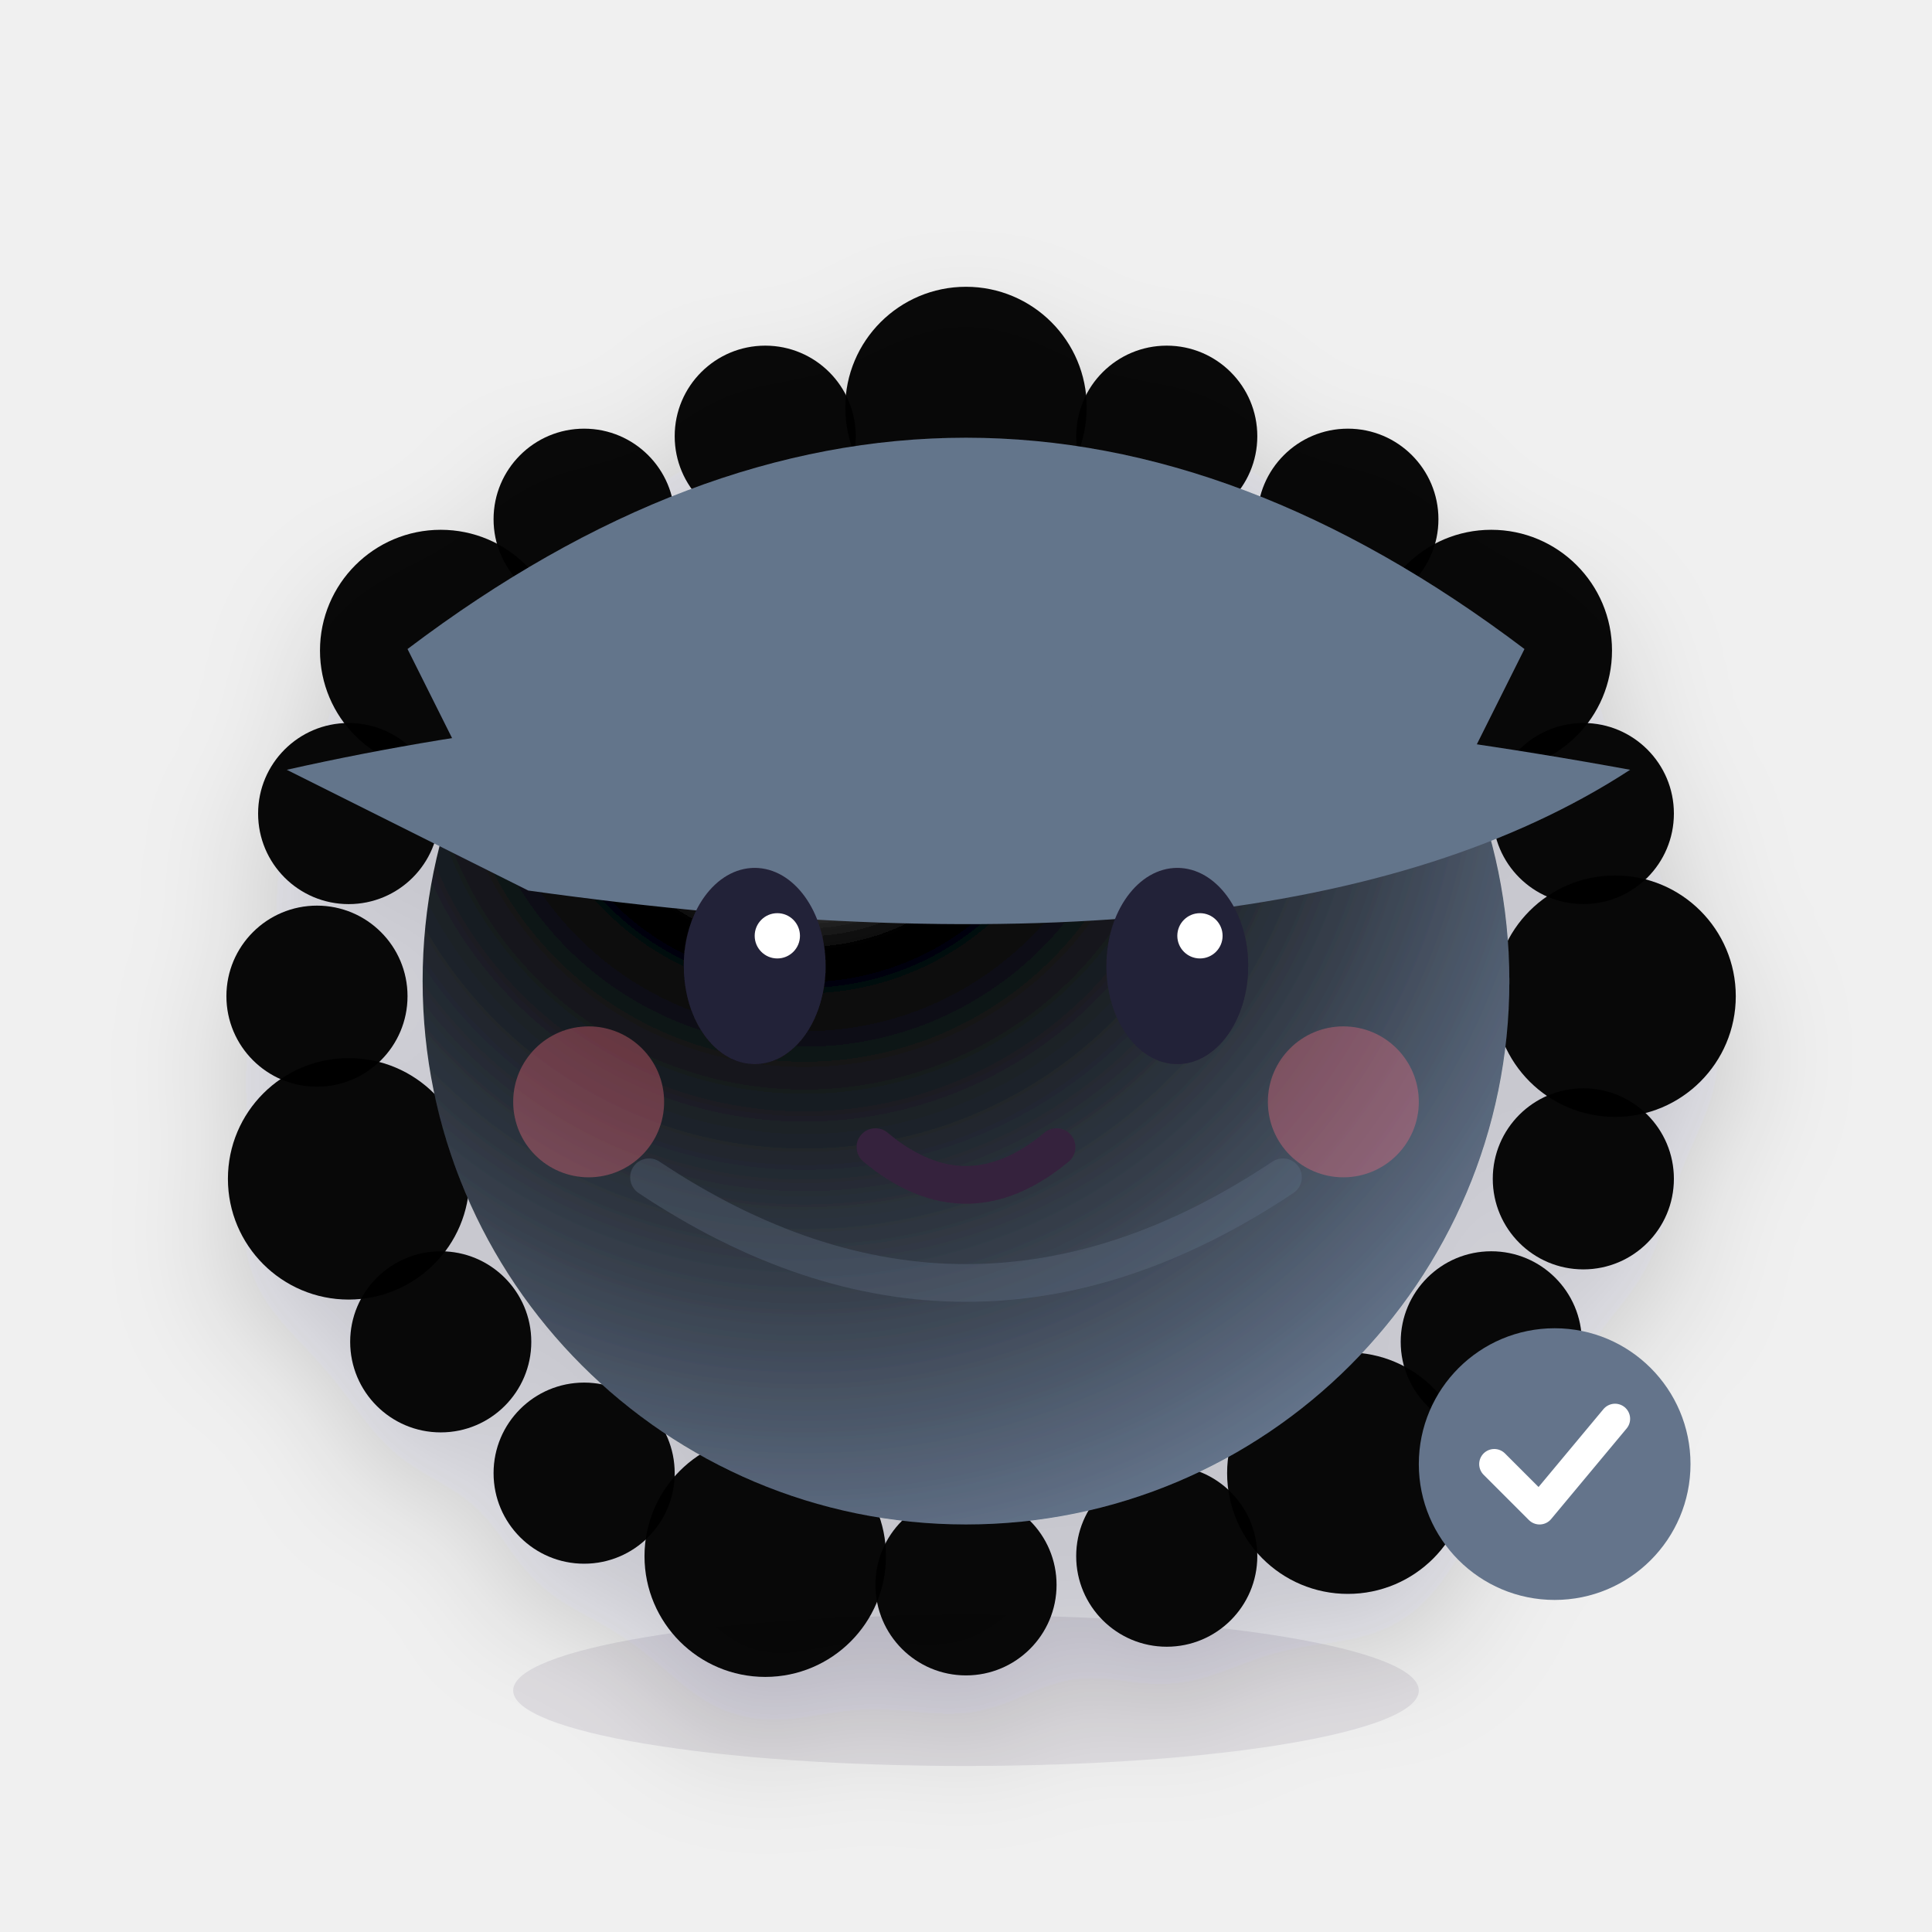
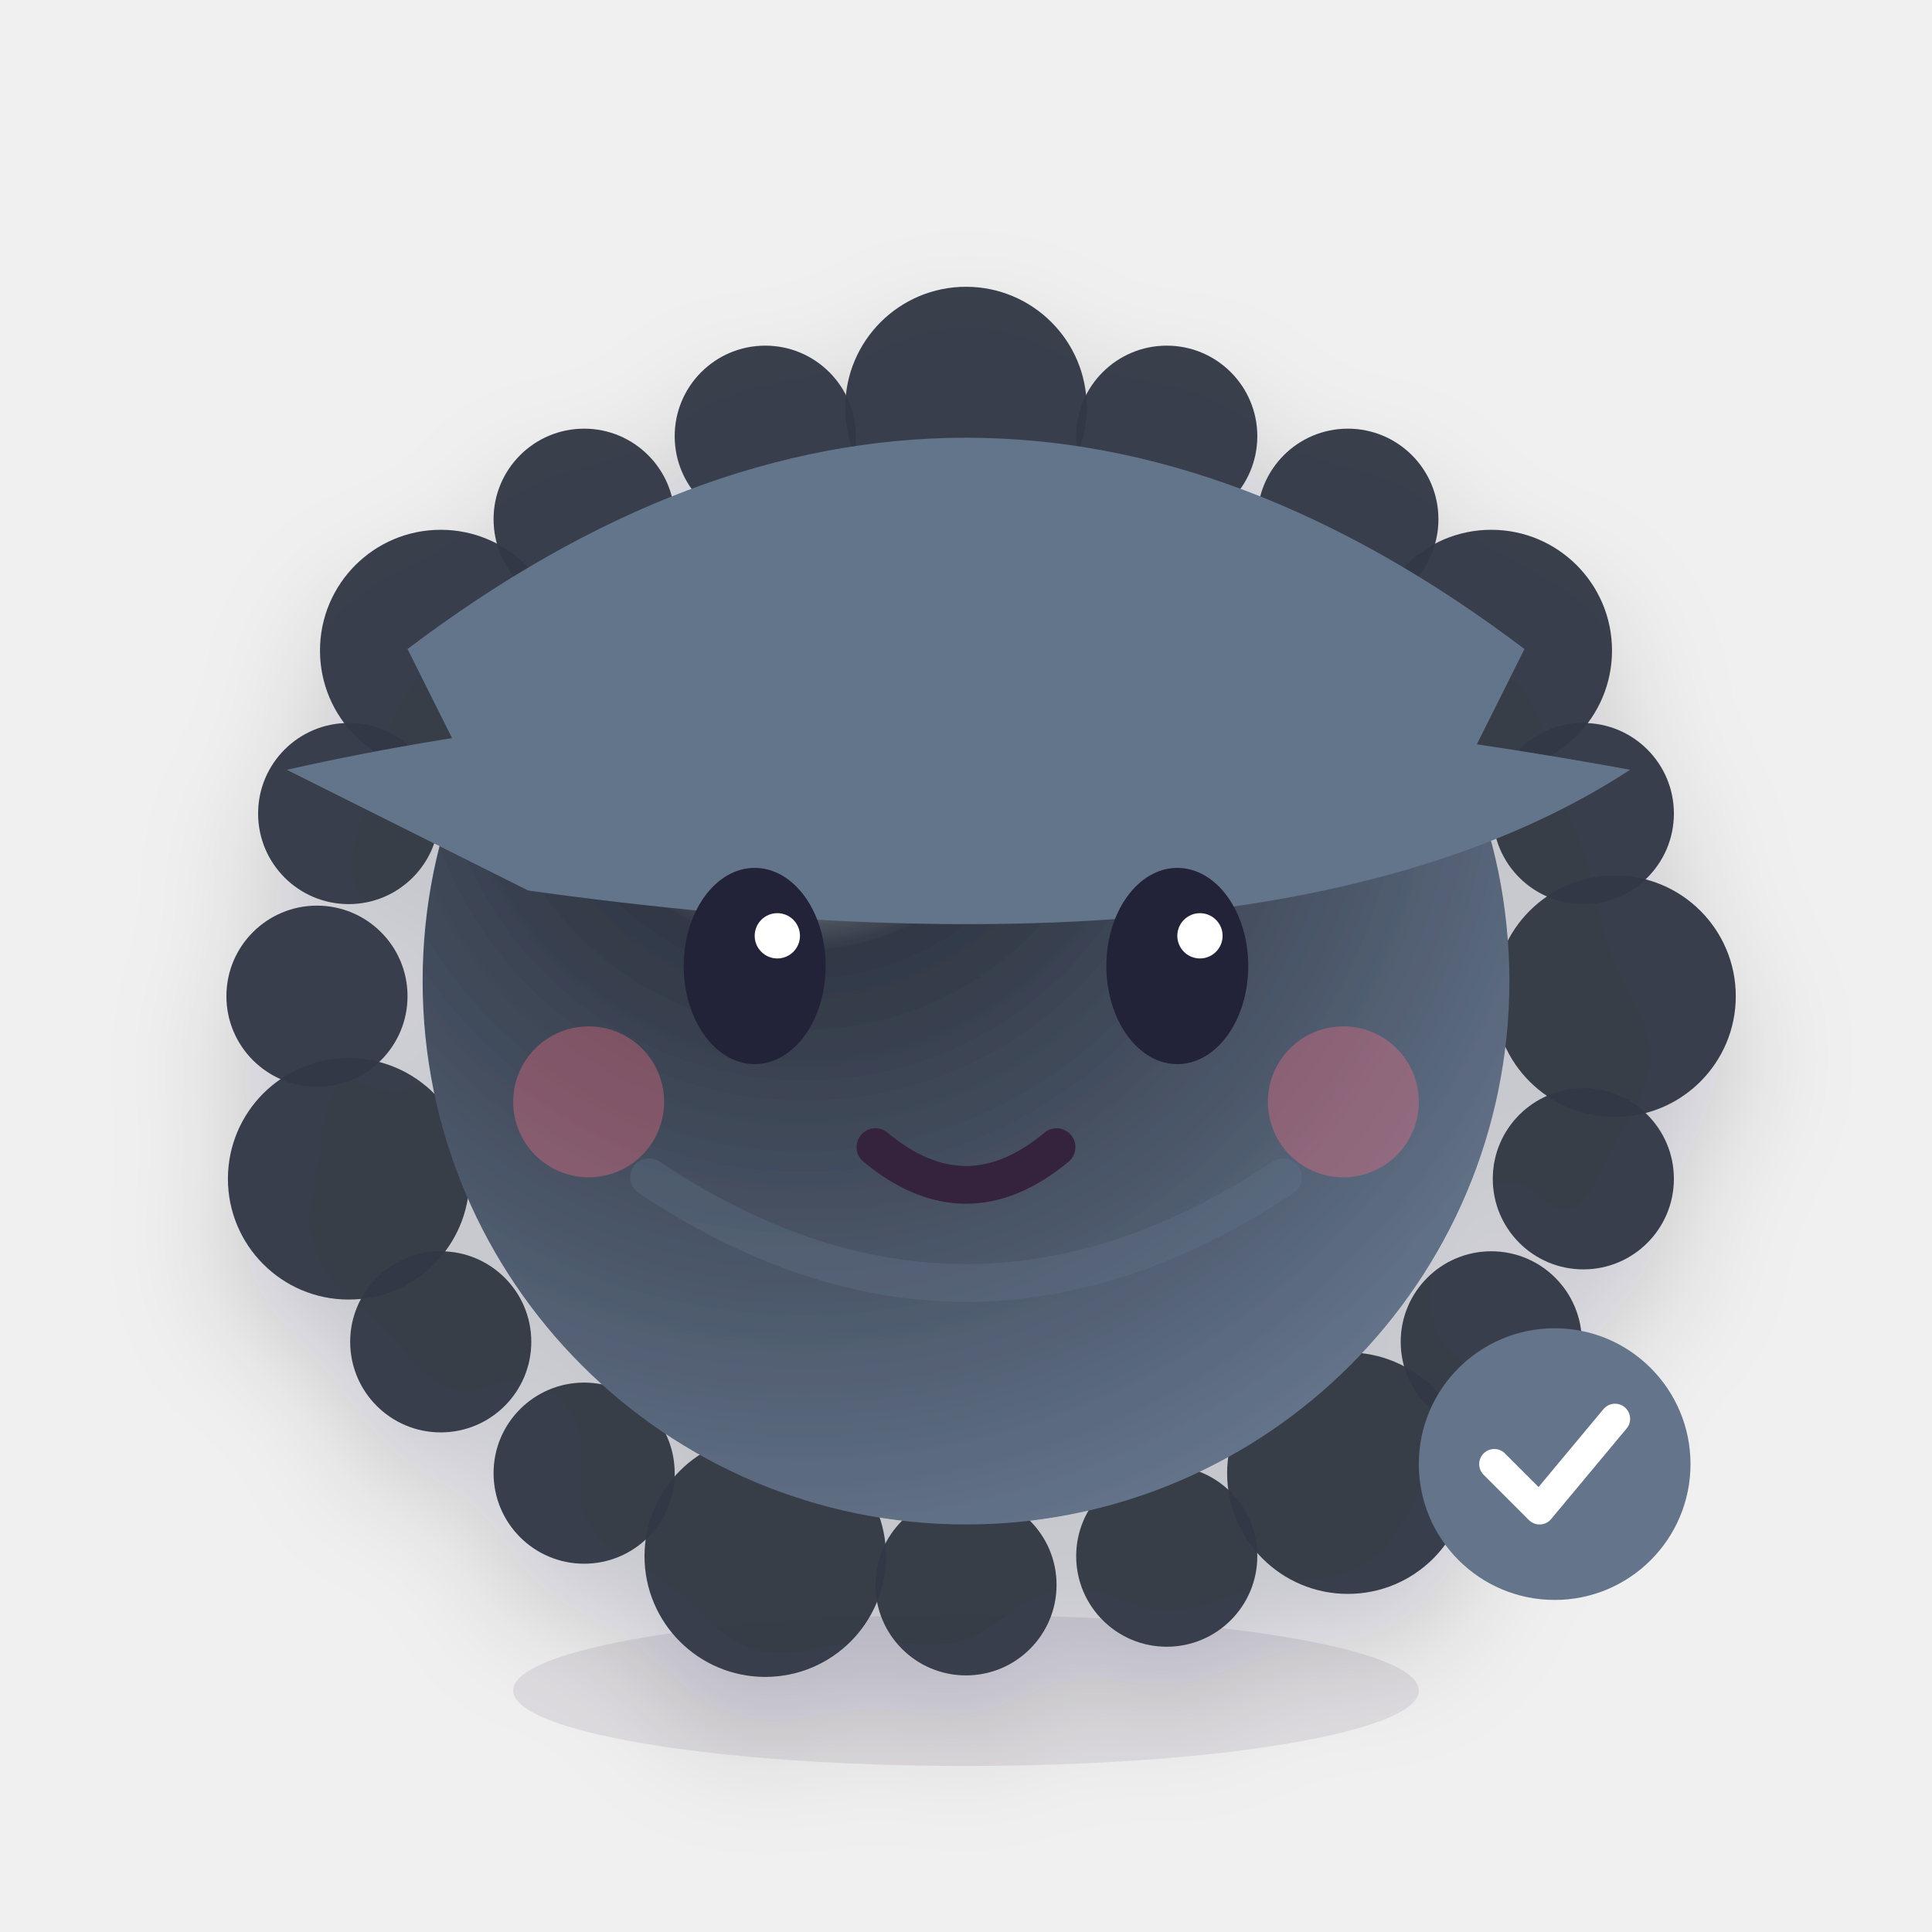
<svg xmlns="http://www.w3.org/2000/svg" viewBox="0 0 128 128" role="img" aria-labelledby="title desc">
  <defs>
    <radialGradient id="fur" cx="35%" cy="25%" r="80%">
      <stop offset="0" stop-color="#ffffff" stop-opacity=".85" />
-       <stop offset=".28" stop-color="303744" />
+       <stop offset=".28" stop-color="#303744" />
      <stop offset="1" stop-color="#64748b" />
    </radialGradient>
    <filter id="shadow" x="-30%" y="-30%" width="160%" height="170%">
      <feDropShadow dx="0" dy="4" stdDeviation="4" flood-color="#1b1630" flood-opacity=".18" />
    </filter>
  </defs>
  <ellipse cx="64" cy="112" rx="30" ry="5" fill="#51476a" opacity=".12" />
  <g filter="url(#shadow)">
-     <circle cx="107.0" cy="66.0" r="8" fill="303744" opacity=".96" />
-     <circle cx="104.9" cy="78.1" r="6" fill="303744" opacity=".96" />
-     <circle cx="98.8" cy="88.9" r="6" fill="303744" opacity=".96" />
-     <circle cx="89.3" cy="97.6" r="8" fill="303744" opacity=".96" />
-     <circle cx="77.3" cy="103.1" r="6" fill="303744" opacity=".96" />
-     <circle cx="64.0" cy="105.0" r="6" fill="303744" opacity=".96" />
-     <circle cx="50.7" cy="103.1" r="8" fill="303744" opacity=".96" />
-     <circle cx="38.7" cy="97.6" r="6" fill="303744" opacity=".96" />
-     <circle cx="29.2" cy="88.9" r="6" fill="303744" opacity=".96" />
-     <circle cx="23.1" cy="78.1" r="8" fill="303744" opacity=".96" />
-     <circle cx="21.0" cy="66.0" r="6" fill="303744" opacity=".96" />
-     <circle cx="23.1" cy="53.9" r="6" fill="303744" opacity=".96" />
-     <circle cx="29.2" cy="43.1" r="8" fill="303744" opacity=".96" />
-     <circle cx="38.7" cy="34.4" r="6" fill="303744" opacity=".96" />
-     <circle cx="50.7" cy="28.9" r="6" fill="303744" opacity=".96" />
-     <circle cx="64.0" cy="27.0" r="8" fill="303744" opacity=".96" />
-     <circle cx="77.3" cy="28.9" r="6" fill="303744" opacity=".96" />
-     <circle cx="89.3" cy="34.4" r="6" fill="303744" opacity=".96" />
-     <circle cx="98.8" cy="43.1" r="8" fill="303744" opacity=".96" />
-     <circle cx="104.9" cy="53.9" r="6" fill="303744" opacity=".96" />
+     <circle cx="107.0" cy="66.0" r="8" fill="#303744" opacity=".96" />
+     <circle cx="104.9" cy="78.1" r="6" fill="#303744" opacity=".96" />
+     <circle cx="98.8" cy="88.9" r="6" fill="#303744" opacity=".96" />
+     <circle cx="89.3" cy="97.6" r="8" fill="#303744" opacity=".96" />
+     <circle cx="77.3" cy="103.1" r="6" fill="#303744" opacity=".96" />
+     <circle cx="64.0" cy="105.0" r="6" fill="#303744" opacity=".96" />
+     <circle cx="50.7" cy="103.1" r="8" fill="#303744" opacity=".96" />
+     <circle cx="38.7" cy="97.6" r="6" fill="#303744" opacity=".96" />
+     <circle cx="29.2" cy="88.9" r="6" fill="#303744" opacity=".96" />
+     <circle cx="23.1" cy="78.1" r="8" fill="#303744" opacity=".96" />
+     <circle cx="21.0" cy="66.0" r="6" fill="#303744" opacity=".96" />
+     <circle cx="23.1" cy="53.9" r="6" fill="#303744" opacity=".96" />
+     <circle cx="29.2" cy="43.1" r="8" fill="#303744" opacity=".96" />
+     <circle cx="38.7" cy="34.4" r="6" fill="#303744" opacity=".96" />
+     <circle cx="50.7" cy="28.9" r="6" fill="#303744" opacity=".96" />
+     <circle cx="64.0" cy="27.0" r="8" fill="#303744" opacity=".96" />
+     <circle cx="77.3" cy="28.9" r="6" fill="#303744" opacity=".96" />
+     <circle cx="89.3" cy="34.4" r="6" fill="#303744" opacity=".96" />
+     <circle cx="98.8" cy="43.1" r="8" fill="#303744" opacity=".96" />
+     <circle cx="104.9" cy="53.9" r="6" fill="#303744" opacity=".96" />
    <circle cx="64" cy="65" r="36" fill="url(#fur)" />
    <path d="M43 78Q64 92 85 78" fill="none" stroke="#64748b" stroke-width="2.5" opacity=".32" stroke-linecap="round" />
    <path d="M27 43Q64 15 101 43L96 53H32Z" fill="#64748b" />
    <path d="M19 51Q59 42 108 51Q85 66 35 59Z" fill="#64748b" />
    <ellipse cx="50" cy="64" rx="4.7" ry="6.5" fill="#242137" />
    <ellipse cx="78" cy="64" rx="4.7" ry="6.5" fill="#242137" />
    <circle cx="51.5" cy="62" r="1.5" fill="#fff" />
    <circle cx="79.5" cy="62" r="1.5" fill="#fff" />
    <path d="M58 76Q64 81 70 76" fill="none" stroke="#35233c" stroke-width="2.5" stroke-linecap="round" />
    <circle cx="39" cy="73" r="5" fill="#fb7185" opacity=".35" />
    <circle cx="89" cy="73" r="5" fill="#fb7185" opacity=".35" />
  </g>
  <circle cx="103" cy="97" r="9" fill="#64748b" />
  <path d="M99 97l3 3 5-6" fill="none" stroke="#fff" stroke-width="2" stroke-linecap="round" stroke-linejoin="round" />
</svg>
